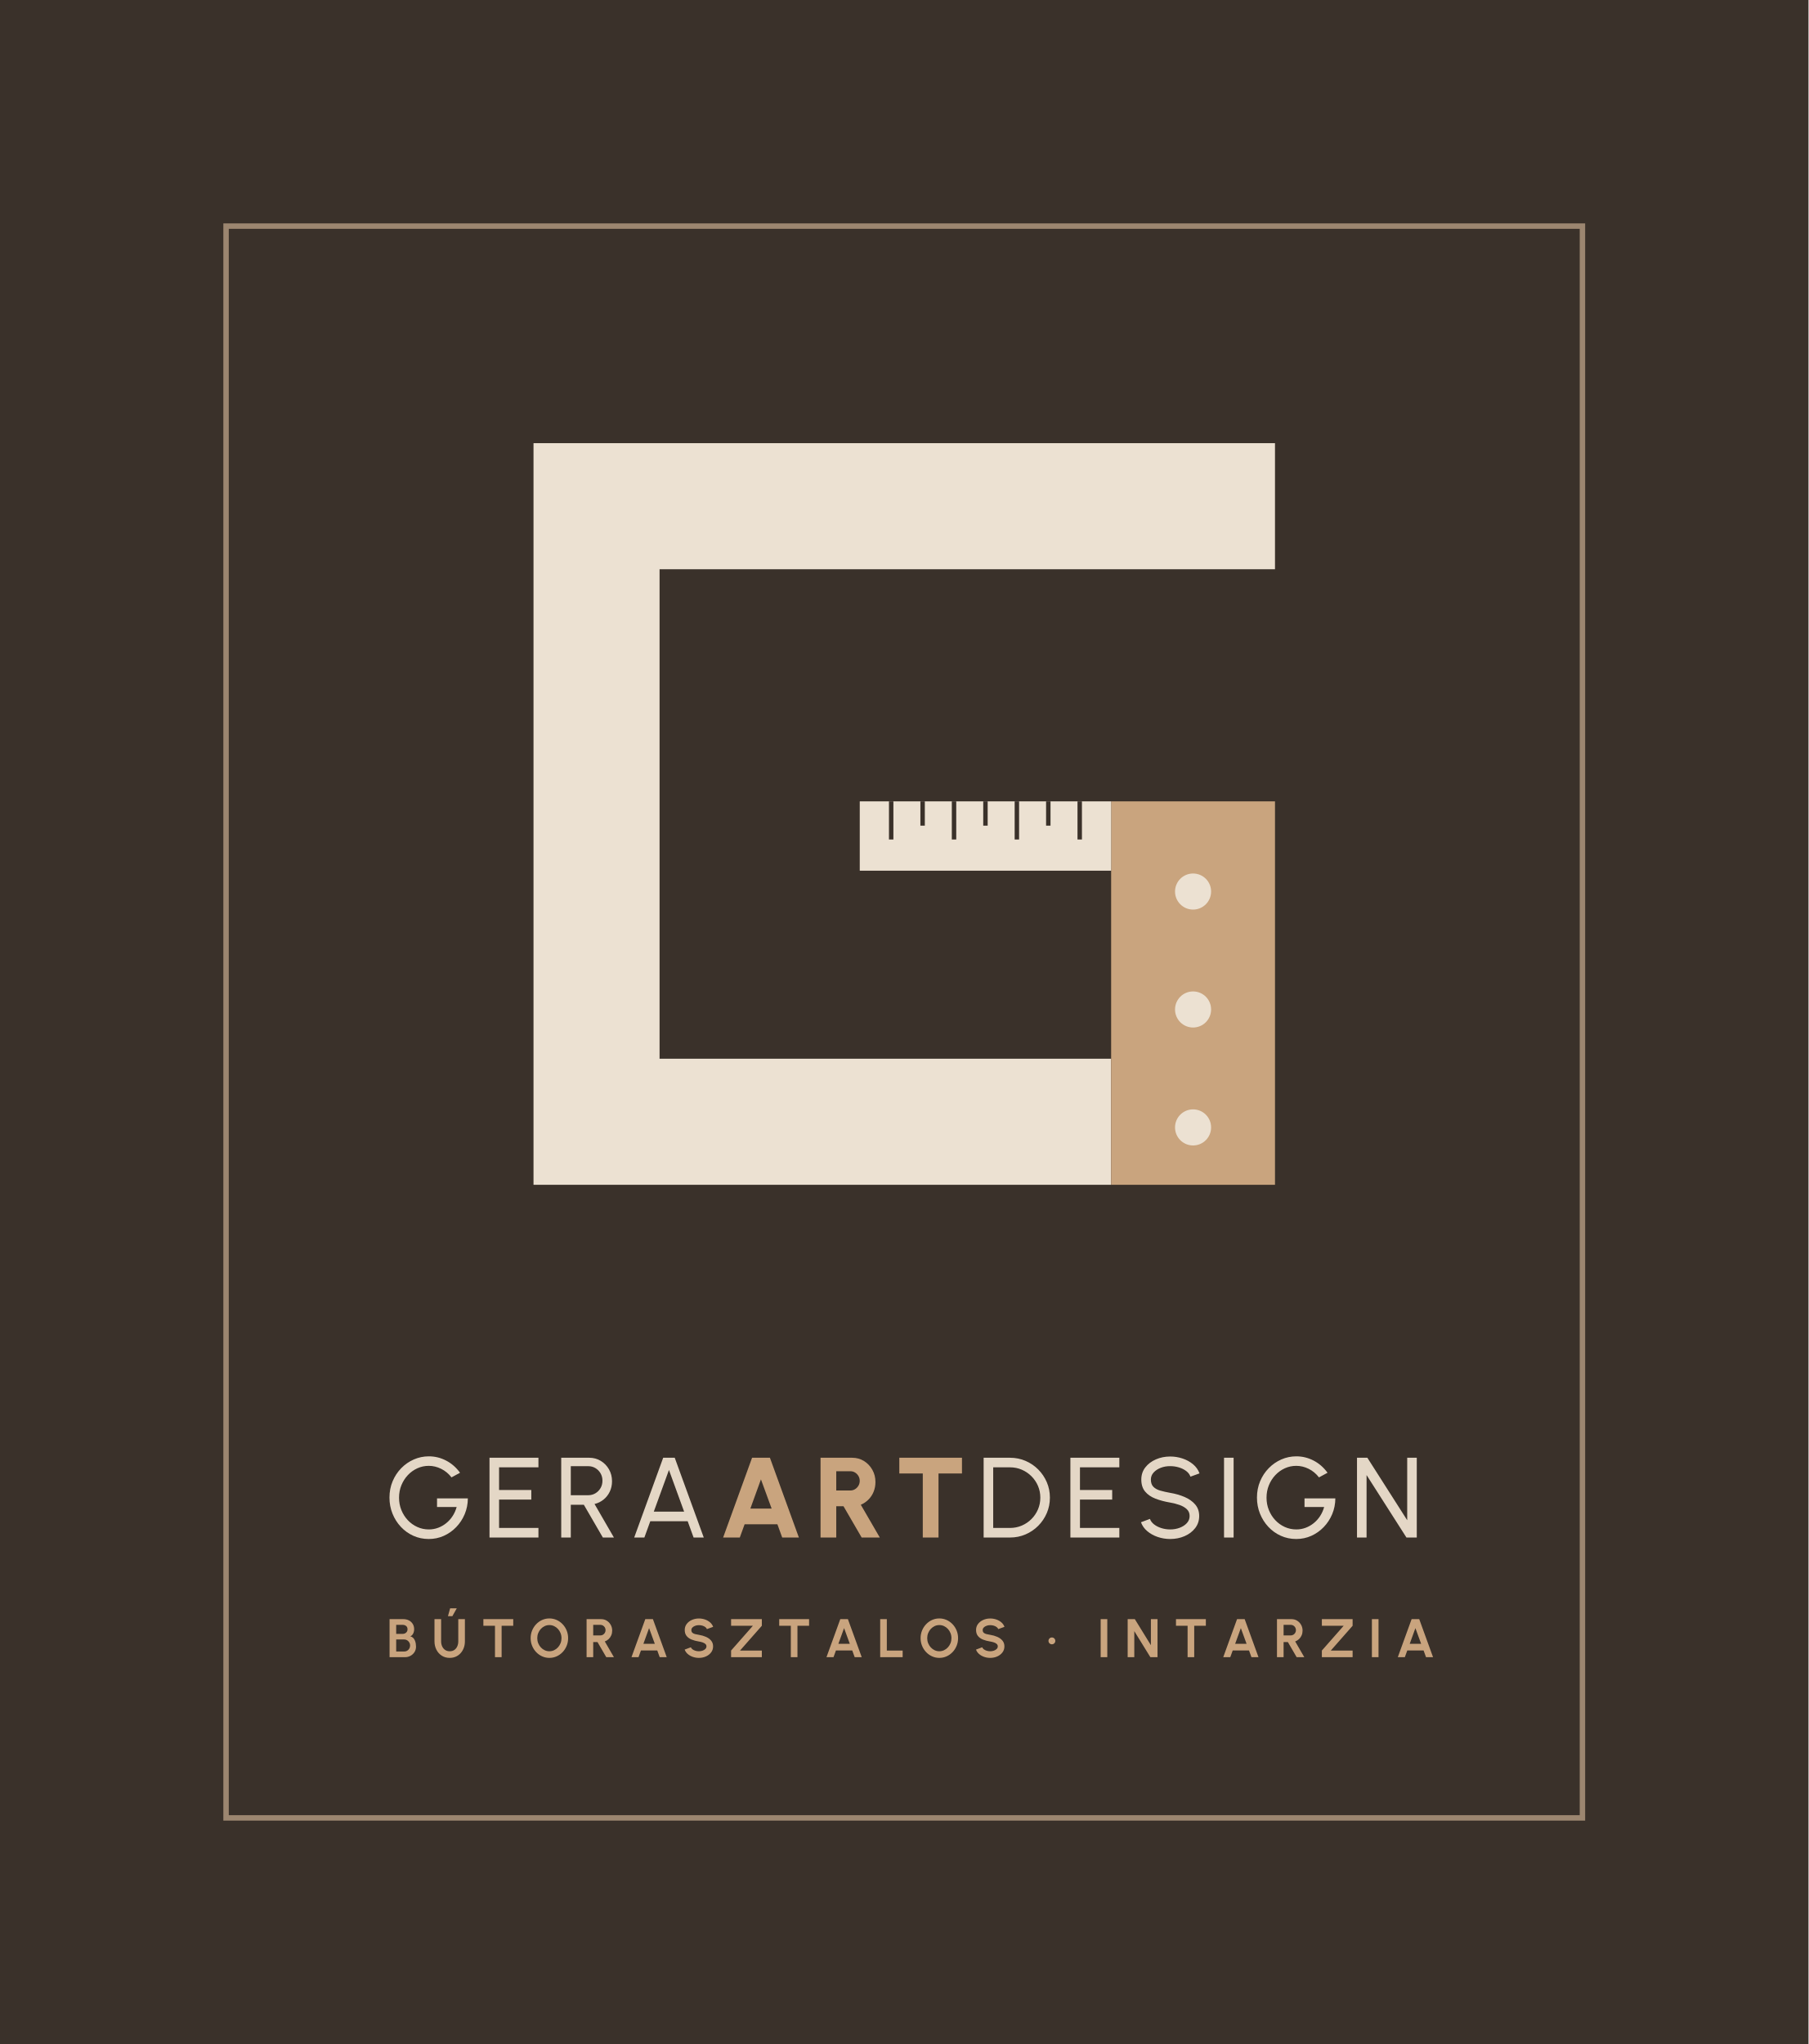
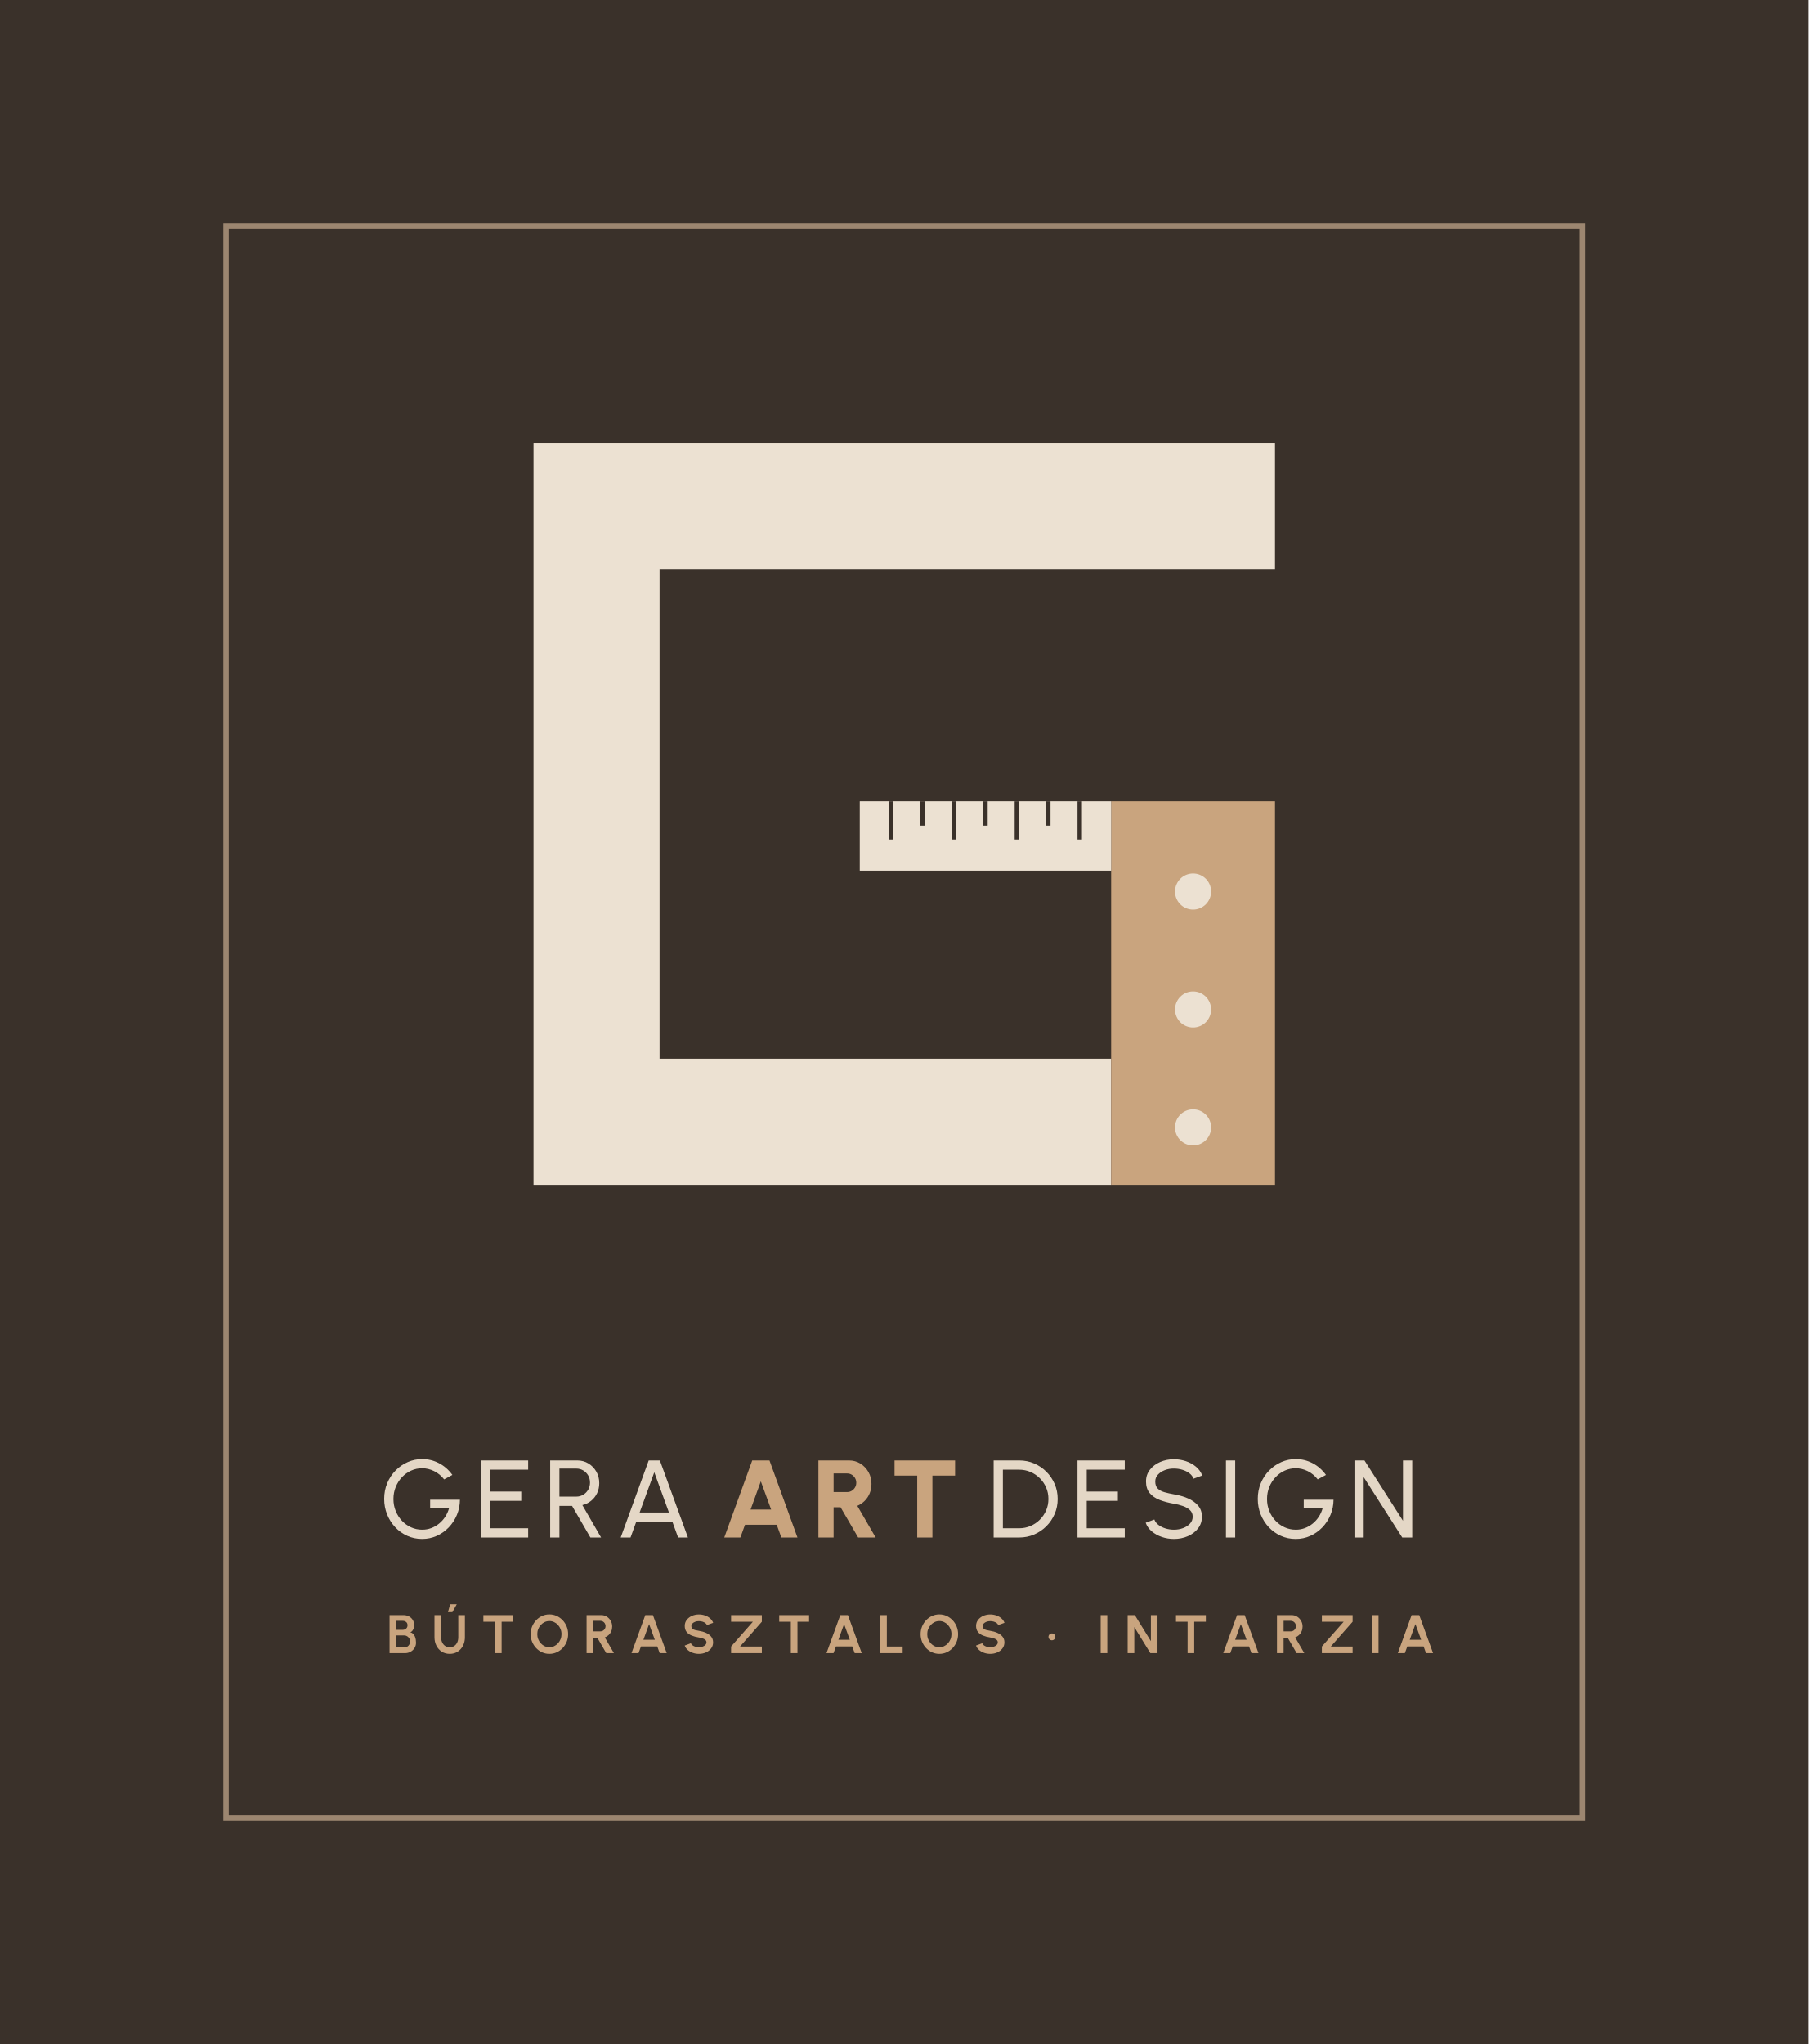
<svg xmlns="http://www.w3.org/2000/svg" viewBox="-40 -40 400 452" width="400" height="452">
  <rect x="-40" y="-40" width="400" height="452" fill="#3A312A" />
  <rect x="10" y="10" width="300" height="352" fill="none" stroke="#9C8670" stroke-width="1.2" />
  <path d="M242 71.94H91.94V208.06H205.76" fill="none" stroke="#ECE1D2" stroke-width="27.88" />
  <rect x="205.76" y="137.21" width="36.24" height="84.79" fill="#C9A47E" />
  <circle cx="223.88" cy="157.15" r="3.99" fill="#ECE1D2" />
  <circle cx="223.88" cy="183.23" r="3.99" fill="#ECE1D2" />
  <circle cx="223.88" cy="209.31" r="3.99" fill="#ECE1D2" />
  <rect x="150.16" y="137.21" width="55.6" height="15.33" fill="#ECE1D2" />
  <path d="M157.11 137.21v8.43" stroke="#3A312A" stroke-width="0.98" />
  <path d="M164.06 137.21v5.37" stroke="#3A312A" stroke-width="0.98" />
  <path d="M171.01 137.21v8.43" stroke="#3A312A" stroke-width="0.98" />
  <path d="M177.96 137.21v5.37" stroke="#3A312A" stroke-width="0.98" />
  <path d="M184.91 137.21v8.43" stroke="#3A312A" stroke-width="0.98" />
  <path d="M191.86 137.21v5.37" stroke="#3A312A" stroke-width="0.98" />
  <path d="M198.81 137.21v8.43" stroke="#3A312A" stroke-width="0.98" />
-   <path d="M54.821 300.328Q53 300.328 51.419 299.615Q49.837 298.902 48.655 297.635Q47.473 296.369 46.808 294.711Q46.142 293.053 46.142 291.165Q46.142 289.22 46.84 287.557Q47.539 285.894 48.754 284.657Q49.969 283.42 51.538 282.734Q53.106 282.047 54.855 282.047Q56.851 282.047 58.655 282.977Q60.46 283.907 61.751 285.676L59.861 286.701Q58.895 285.457 57.565 284.803Q56.236 284.149 54.836 284.149Q53.496 284.149 52.307 284.691Q51.119 285.232 50.207 286.2Q49.296 287.167 48.777 288.443Q48.259 289.72 48.259 291.199Q48.259 292.651 48.773 293.923Q49.287 295.194 50.191 296.158Q51.095 297.122 52.291 297.666Q53.487 298.211 54.851 298.211Q55.929 298.211 56.908 297.845Q57.887 297.48 58.709 296.812Q59.531 296.143 60.119 295.236Q60.707 294.329 61.004 293.245H56.661V291.352H63.479Q63.466 293.205 62.783 294.831Q62.1 296.456 60.908 297.693Q59.716 298.93 58.16 299.629Q56.605 300.328 54.821 300.328ZM68.267 300.0V282.36H79.09V284.477H70.384V289.492H77.512V291.609H70.384V297.883H79.09V300.0ZM84.13 300.0V282.36H90.325Q91.742 282.36 92.883 283.055Q94.024 283.749 94.695 284.926Q95.366 286.102 95.366 287.555Q95.366 288.825 94.863 289.869Q94.36 290.913 93.484 291.616Q92.608 292.319 91.497 292.585L95.784 300.0H93.337L89.137 292.761H86.247V300.0ZM86.247 290.644H90.121Q90.978 290.644 91.69 290.22Q92.402 289.795 92.826 289.07Q93.249 288.346 93.249 287.434Q93.249 286.523 92.826 285.798Q92.402 285.073 91.69 284.649Q90.978 284.224 90.121 284.224H86.247ZM106.682 282.36H109.236L115.657 300.0H113.407L112.098 296.396H103.83L102.521 300.0H100.271ZM104.603 294.28H111.315L107.957 285.065Z" fill="#E4D7C6" />
-   <path d="M126.342 282.36H130.29L136.695 300.0H133.007L131.945 297.077H124.689L123.626 300.0H119.939ZM125.963 293.599H130.668L128.305 287.141ZM141.485 300.0V282.36H148.487Q149.93 282.36 151.096 283.084Q152.262 283.809 152.946 285.028Q153.63 286.247 153.63 287.717Q153.63 288.876 153.229 289.864Q152.829 290.853 152.097 291.594Q151.366 292.336 150.391 292.755L154.593 300.0H150.581L146.56 293.076H144.962V300.0ZM144.962 289.598H148.079Q148.647 289.598 149.117 289.31Q149.586 289.021 149.869 288.539Q150.153 288.057 150.153 287.468Q150.153 286.88 149.869 286.398Q149.586 285.915 149.117 285.627Q148.647 285.338 148.079 285.338H144.962ZM172.768 282.36V285.838H167.577V300.0H164.099V285.838H158.91V282.36Z" fill="#C9A47E" />
-   <path d="M177.558 300.0V282.36H183.394Q185.221 282.36 186.82 283.047Q188.419 283.734 189.63 284.95Q190.84 286.165 191.527 287.759Q192.214 289.353 192.214 291.18Q192.214 293.007 191.527 294.601Q190.84 296.195 189.63 297.411Q188.419 298.627 186.82 299.313Q185.221 300.0 183.394 300.0ZM179.675 297.883H183.394Q184.778 297.883 185.992 297.363Q187.206 296.842 188.13 295.921Q189.054 294.999 189.575 293.784Q190.097 292.569 190.097 291.18Q190.097 289.791 189.575 288.577Q189.054 287.364 188.126 286.441Q187.198 285.518 185.989 284.998Q184.78 284.477 183.394 284.477H179.675ZM196.747 300.0V282.36H207.571V284.477H198.864V289.492H205.992V291.609H198.864V297.883H207.571V300.0ZM218.822 300.328Q217.398 300.328 216.074 299.881Q214.749 299.435 213.76 298.603Q212.77 297.772 212.358 296.621L214.342 295.882Q214.593 296.591 215.277 297.113Q215.961 297.635 216.894 297.923Q217.827 298.211 218.822 298.211Q219.953 298.211 220.932 297.84Q221.912 297.468 222.515 296.802Q223.118 296.136 223.118 295.235Q223.118 294.321 222.491 293.73Q221.864 293.14 220.878 292.797Q219.892 292.454 218.822 292.27Q217.001 291.961 215.555 291.403Q214.11 290.845 213.271 289.832Q212.431 288.82 212.431 287.177Q212.431 285.631 213.322 284.488Q214.213 283.346 215.671 282.715Q217.129 282.085 218.822 282.085Q220.216 282.085 221.536 282.521Q222.856 282.957 223.861 283.789Q224.866 284.621 225.307 285.817L223.303 286.541Q223.052 285.822 222.368 285.301Q221.684 284.78 220.756 284.498Q219.829 284.216 218.822 284.216Q217.707 284.204 216.733 284.581Q215.758 284.959 215.153 285.625Q214.548 286.291 214.548 287.177Q214.548 288.232 215.112 288.794Q215.677 289.357 216.645 289.631Q217.613 289.904 218.822 290.122Q220.533 290.407 221.995 291.03Q223.457 291.654 224.346 292.689Q225.234 293.724 225.234 295.235Q225.234 296.771 224.345 297.919Q223.455 299.066 221.998 299.697Q220.541 300.328 218.822 300.328ZM230.729 300.0V282.36H232.846V300.0ZM246.691 300.328Q244.87 300.328 243.288 299.615Q241.707 298.902 240.525 297.635Q239.343 296.369 238.677 294.711Q238.012 293.053 238.012 291.165Q238.012 289.22 238.71 287.557Q239.409 285.894 240.624 284.657Q241.839 283.42 243.407 282.734Q244.976 282.047 246.725 282.047Q248.72 282.047 250.525 282.977Q252.33 283.907 253.621 285.676L251.73 286.701Q250.764 285.457 249.435 284.803Q248.106 284.149 246.705 284.149Q245.365 284.149 244.177 284.691Q242.988 285.232 242.077 286.2Q241.166 287.167 240.647 288.443Q240.128 289.72 240.128 291.199Q240.128 292.651 240.643 293.923Q241.157 295.194 242.061 296.158Q242.965 297.122 244.161 297.666Q245.357 298.211 246.72 298.211Q247.799 298.211 248.778 297.845Q249.756 297.48 250.579 296.812Q251.401 296.143 251.989 295.236Q252.577 294.329 252.874 293.245H248.53V291.352H255.349Q255.335 293.205 254.652 294.831Q253.969 296.456 252.777 297.693Q251.586 298.93 250.03 299.629Q248.474 300.328 246.691 300.328ZM260.137 300.0V282.36H262.431L271.242 296.175V282.36H273.359V300.0H271.075L262.254 286.185V300.0Z" fill="#E4D7C6" />
-   <path d="M46.163 326.46V318.049H49.227Q49.89 318.049 50.429 318.322Q50.968 318.595 51.285 319.102Q51.601 319.608 51.601 320.303Q51.601 320.609 51.51 320.921Q51.419 321.232 51.232 321.481Q51.045 321.73 50.751 321.849Q51.143 321.945 51.39 322.2Q51.637 322.455 51.774 322.792Q51.911 323.129 51.963 323.482Q52.015 323.834 52.015 324.137Q52.015 324.799 51.684 325.324Q51.353 325.849 50.797 326.154Q50.242 326.46 49.568 326.46ZM47.628 325.205H49.42Q49.776 325.205 50.067 325.029Q50.359 324.854 50.533 324.547Q50.707 324.24 50.707 323.851Q50.707 323.516 50.533 323.216Q50.359 322.916 50.067 322.73Q49.776 322.543 49.42 322.543H47.628ZM47.628 321.308H49.061Q49.503 321.308 49.82 321.031Q50.136 320.754 50.136 320.293Q50.136 319.807 49.82 319.559Q49.503 319.312 49.061 319.312H47.628ZM59.466 326.616Q58.457 326.616 57.699 326.123Q56.941 325.631 56.52 324.799Q56.099 323.966 56.099 322.951V318.049H57.565V322.951Q57.565 323.552 57.789 324.053Q58.012 324.553 58.438 324.851Q58.863 325.15 59.466 325.15Q60.08 325.15 60.502 324.852Q60.925 324.555 61.142 324.054Q61.36 323.554 61.36 322.951V318.049H62.826V322.951Q62.826 323.714 62.587 324.378Q62.348 325.042 61.903 325.546Q61.458 326.051 60.841 326.333Q60.223 326.616 59.466 326.616ZM59.079 317.388 59.559 315.658H61.025L60.057 317.388ZM73.518 318.049V319.515H70.947V326.46H69.481V319.515H66.912V318.049ZM81.51 326.616Q80.657 326.616 79.906 326.276Q79.155 325.937 78.585 325.336Q78.014 324.735 77.69 323.945Q77.365 323.155 77.365 322.254Q77.365 321.353 77.69 320.563Q78.014 319.773 78.585 319.173Q79.155 318.572 79.906 318.232Q80.657 317.893 81.51 317.893Q82.369 317.893 83.12 318.232Q83.871 318.572 84.442 319.173Q85.013 319.773 85.334 320.563Q85.655 321.353 85.655 322.254Q85.655 323.155 85.334 323.945Q85.013 324.735 84.442 325.336Q83.871 325.937 83.12 326.276Q82.369 326.616 81.51 326.616ZM81.51 325.15Q82.064 325.15 82.549 324.921Q83.033 324.693 83.403 324.294Q83.773 323.895 83.981 323.372Q84.19 322.848 84.19 322.254Q84.19 321.658 83.98 321.134Q83.771 320.609 83.401 320.212Q83.031 319.814 82.547 319.586Q82.062 319.359 81.51 319.359Q80.956 319.359 80.472 319.587Q79.987 319.816 79.617 320.215Q79.248 320.613 79.039 321.137Q78.831 321.661 78.831 322.254Q78.831 322.852 79.04 323.376Q79.25 323.899 79.62 324.298Q79.989 324.697 80.474 324.923Q80.958 325.15 81.51 325.15ZM89.74 326.46V318.049H92.965Q93.649 318.049 94.202 318.39Q94.754 318.731 95.078 319.307Q95.403 319.882 95.403 320.58Q95.403 321.148 95.197 321.628Q94.992 322.107 94.623 322.455Q94.253 322.803 93.769 322.981L95.785 326.46H94.093L92.151 323.114H91.206V326.46ZM91.206 321.648H92.799Q93.111 321.648 93.369 321.491Q93.627 321.334 93.782 321.07Q93.937 320.806 93.937 320.48Q93.937 320.154 93.782 319.889Q93.627 319.625 93.369 319.468Q93.111 319.312 92.799 319.312H91.206ZM102.724 318.049H104.41L107.466 326.46H105.911L105.37 324.97H101.767L101.226 326.46H99.671ZM102.304 323.504H104.831L103.563 320.035ZM114.581 326.616Q113.884 326.616 113.243 326.396Q112.602 326.176 112.121 325.764Q111.641 325.352 111.433 324.78L112.81 324.271Q112.895 324.514 113.153 324.713Q113.41 324.912 113.782 325.031Q114.154 325.15 114.581 325.15Q115.017 325.15 115.398 325.014Q115.78 324.879 116.016 324.637Q116.252 324.395 116.252 324.071Q116.252 323.741 116.006 323.526Q115.76 323.311 115.375 323.185Q114.991 323.058 114.581 322.994Q113.687 322.855 112.977 322.568Q112.268 322.28 111.858 321.767Q111.448 321.255 111.448 320.449Q111.448 319.683 111.884 319.111Q112.32 318.539 113.035 318.221Q113.75 317.904 114.581 317.904Q115.271 317.904 115.913 318.121Q116.555 318.339 117.039 318.753Q117.522 319.167 117.733 319.751L116.352 320.251Q116.266 320.005 116.009 319.808Q115.751 319.611 115.38 319.495Q115.009 319.379 114.581 319.379Q114.154 319.373 113.774 319.512Q113.394 319.65 113.154 319.892Q112.914 320.134 112.914 320.449Q112.914 320.849 113.139 321.054Q113.363 321.26 113.741 321.353Q114.118 321.446 114.581 321.521Q115.425 321.652 116.139 321.965Q116.853 322.278 117.286 322.798Q117.718 323.319 117.718 324.071Q117.718 324.835 117.284 325.407Q116.849 325.98 116.136 326.298Q115.423 326.616 114.581 326.616ZM121.7 326.46V324.994L126.522 319.515H121.7V318.049H128.5V319.515L123.678 324.994H128.5V326.46ZM138.951 318.049V319.515H136.38V326.46H134.914V319.515H132.345V318.049ZM145.852 318.049H147.537L150.593 326.46H149.038L148.497 324.97H144.894L144.353 326.46H142.798ZM145.431 323.504H147.958L146.691 320.035ZM154.68 326.46V318.049H156.146V324.994H159.646V326.46ZM167.759 326.616Q166.906 326.616 166.155 326.276Q165.404 325.937 164.833 325.336Q164.262 324.735 163.938 323.945Q163.613 323.155 163.613 322.254Q163.613 321.353 163.938 320.563Q164.262 319.773 164.833 319.173Q165.404 318.572 166.155 318.232Q166.906 317.893 167.759 317.893Q168.618 317.893 169.369 318.232Q170.119 318.572 170.69 319.173Q171.261 319.773 171.582 320.563Q171.904 321.353 171.904 322.254Q171.904 323.155 171.582 323.945Q171.261 324.735 170.69 325.336Q170.119 325.937 169.369 326.276Q168.618 326.616 167.759 326.616ZM167.759 325.15Q168.313 325.15 168.797 324.921Q169.282 324.693 169.651 324.294Q170.021 323.895 170.229 323.372Q170.438 322.848 170.438 322.254Q170.438 321.658 170.228 321.134Q170.019 320.609 169.649 320.212Q169.28 319.814 168.795 319.586Q168.311 319.359 167.759 319.359Q167.204 319.359 166.72 319.587Q166.235 319.816 165.866 320.215Q165.496 320.613 165.288 321.137Q165.079 321.661 165.079 322.254Q165.079 322.852 165.289 323.376Q165.498 323.899 165.868 324.298Q166.238 324.697 166.722 324.923Q167.206 325.15 167.759 325.15ZM179.016 326.616Q178.32 326.616 177.678 326.396Q177.037 326.176 176.557 325.764Q176.076 325.352 175.869 324.78L177.245 324.271Q177.33 324.514 177.588 324.713Q177.846 324.912 178.218 325.031Q178.59 325.15 179.016 325.15Q179.452 325.15 179.834 325.014Q180.215 324.879 180.451 324.637Q180.687 324.395 180.687 324.071Q180.687 323.741 180.441 323.526Q180.195 323.311 179.811 323.185Q179.426 323.058 179.016 322.994Q178.122 322.855 177.413 322.568Q176.704 322.28 176.293 321.767Q175.883 321.255 175.883 320.449Q175.883 319.683 176.319 319.111Q176.756 318.539 177.471 318.221Q178.186 317.904 179.016 317.904Q179.706 317.904 180.348 318.121Q180.991 318.339 181.474 318.753Q181.958 319.167 182.168 319.751L180.787 320.251Q180.702 320.005 180.444 319.808Q180.186 319.611 179.815 319.495Q179.444 319.379 179.016 319.379Q178.59 319.373 178.21 319.512Q177.829 319.65 177.589 319.892Q177.349 320.134 177.349 320.449Q177.349 320.849 177.574 321.054Q177.799 321.26 178.176 321.353Q178.554 321.446 179.016 321.521Q179.86 321.652 180.574 321.965Q181.289 322.278 181.721 322.798Q182.153 323.319 182.153 324.071Q182.153 324.835 181.719 325.407Q181.285 325.98 180.572 326.298Q179.858 326.616 179.016 326.616ZM192.654 323.609Q192.339 323.609 192.121 323.39Q191.902 323.171 191.902 322.853Q191.902 322.544 192.121 322.322Q192.339 322.101 192.654 322.101Q192.968 322.101 193.189 322.322Q193.41 322.544 193.41 322.853Q193.41 323.171 193.189 323.39Q192.968 323.609 192.654 323.609ZM203.443 326.46V318.049H204.908V326.46ZM209.414 326.46V318.049H210.999L214.552 323.811V318.049H216.018V326.46H214.435L210.88 320.698V326.46ZM226.707 318.049V319.515H224.136V326.46H222.67V319.515H220.101V318.049ZM233.608 318.049H235.294L238.35 326.46H236.794L236.253 324.97H232.651L232.109 326.46H230.554ZM233.187 323.504H235.714L234.447 320.035ZM242.437 326.46V318.049H245.661Q246.346 318.049 246.898 318.39Q247.45 318.731 247.775 319.307Q248.099 319.882 248.099 320.58Q248.099 321.148 247.893 321.628Q247.688 322.107 247.319 322.455Q246.95 322.803 246.466 322.981L248.481 326.46H246.789L244.847 323.114H243.902V326.46ZM243.902 321.648H245.495Q245.807 321.648 246.065 321.491Q246.323 321.334 246.478 321.07Q246.633 320.806 246.633 320.48Q246.633 320.154 246.478 319.889Q246.323 319.625 246.065 319.468Q245.807 319.312 245.495 319.312H243.902ZM252.367 326.46V324.994L257.189 319.515H252.367V318.049H259.167V319.515L254.345 324.994H259.167V326.46ZM263.433 326.46V318.049H264.898V326.46ZM272.217 318.049H273.903L276.959 326.46H275.404L274.863 324.97H271.26L270.719 326.46H269.164ZM271.797 323.504H274.324L273.056 320.035Z" fill="#C9A47E" />
+   <path d="M53.362 300.317Q51.602 300.317 50.074 299.628Q48.546 298.939 47.403 297.715Q46.261 296.491 45.617 294.889Q44.974 293.286 44.974 291.462Q44.974 289.582 45.649 287.975Q46.324 286.367 47.498 285.172Q48.673 283.977 50.189 283.314Q51.705 282.651 53.395 282.651Q55.323 282.651 57.067 283.549Q58.811 284.447 60.059 286.157L58.232 287.147Q57.298 285.945 56.014 285.314Q54.729 284.682 53.376 284.682Q52.081 284.682 50.932 285.205Q49.784 285.728 48.903 286.663Q48.022 287.598 47.521 288.832Q47.02 290.065 47.02 291.495Q47.02 292.898 47.517 294.127Q48.014 295.356 48.887 296.287Q49.761 297.218 50.917 297.745Q52.072 298.271 53.39 298.271Q54.433 298.271 55.378 297.918Q56.324 297.565 57.119 296.919Q57.914 296.273 58.482 295.396Q59.05 294.519 59.337 293.472H55.139V291.642H61.729Q61.716 293.433 61.056 295.004Q60.396 296.575 59.244 297.771Q58.092 298.966 56.589 299.641Q55.086 300.317 53.362 300.317ZM66.356 300.0V282.953H76.816V284.998H68.402V289.845H75.29V291.89H68.402V297.954H76.816V300.0ZM81.686 300.0V282.953H87.673Q89.043 282.953 90.145 283.624Q91.247 284.295 91.896 285.432Q92.545 286.569 92.545 287.974Q92.545 289.2 92.059 290.209Q91.573 291.218 90.726 291.897Q89.88 292.577 88.806 292.834L92.949 300.0H90.584L86.525 293.004H83.732V300.0ZM83.732 290.959H87.475Q88.304 290.959 88.992 290.548Q89.68 290.138 90.09 289.438Q90.499 288.737 90.499 287.856Q90.499 286.975 90.09 286.275Q89.68 285.575 88.992 285.164Q88.304 284.754 87.475 284.754H83.732ZM103.48 282.953H105.949L112.154 300.0H109.98L108.714 296.517H100.724L99.459 300.0H97.285ZM101.471 294.472H107.958L104.712 285.567Z" fill="#E4D7C6" />
+   <path d="M126.376 282.953H130.192L136.382 300.0H132.818L131.791 297.175H124.779L123.752 300.0H120.189ZM126.011 293.814H130.558L128.274 287.573ZM141.011 300.0V282.953H147.778Q149.173 282.953 150.3 283.653Q151.426 284.353 152.087 285.531Q152.748 286.709 152.748 288.13Q152.748 289.249 152.361 290.205Q151.974 291.16 151.267 291.877Q150.56 292.593 149.618 292.998L153.678 300.0H149.802L145.915 293.308H144.371V300.0ZM144.371 289.948H147.383Q147.932 289.948 148.386 289.669Q148.84 289.39 149.114 288.924Q149.388 288.458 149.388 287.889Q149.388 287.321 149.114 286.854Q148.84 286.388 148.386 286.11Q147.932 285.831 147.383 285.831H144.371ZM171.243 282.953V286.313H166.226V300.0H162.866V286.313H157.851V282.953Z" fill="#C9A47E" />
+   <path d="M179.769 300.0V282.953H185.409Q187.174 282.953 188.719 283.616Q190.265 284.28 191.435 285.455Q192.605 286.63 193.268 288.17Q193.932 289.711 193.932 291.476Q193.932 293.242 193.268 294.782Q192.605 296.323 191.435 297.498Q190.265 298.673 188.719 299.336Q187.174 300.0 185.409 300.0ZM181.814 297.954H185.409Q186.746 297.954 187.919 297.451Q189.093 296.948 189.985 296.058Q190.878 295.167 191.382 293.993Q191.886 292.819 191.886 291.476Q191.886 290.134 191.382 288.961Q190.878 287.788 189.981 286.896Q189.085 286.005 187.917 285.502Q186.749 284.998 185.409 284.998H181.814ZM198.314 300.0V282.953H208.773V284.998H200.359V289.845H207.248V291.89H200.359V297.954H208.773V300.0ZM219.647 300.317Q218.271 300.317 216.991 299.885Q215.711 299.454 214.755 298.65Q213.798 297.847 213.4 296.734L215.317 296.02Q215.559 296.705 216.221 297.21Q216.882 297.714 217.783 297.993Q218.685 298.271 219.647 298.271Q220.739 298.271 221.686 297.912Q222.633 297.553 223.216 296.91Q223.798 296.266 223.798 295.395Q223.798 294.512 223.192 293.941Q222.586 293.37 221.633 293.039Q220.681 292.707 219.647 292.529Q217.887 292.231 216.49 291.692Q215.093 291.152 214.282 290.174Q213.471 289.196 213.471 287.608Q213.471 286.113 214.332 285.009Q215.192 283.905 216.602 283.296Q218.011 282.686 219.647 282.686Q220.994 282.686 222.27 283.108Q223.546 283.529 224.517 284.334Q225.488 285.138 225.914 286.293L223.977 286.993Q223.735 286.298 223.074 285.795Q222.412 285.291 221.516 285.019Q220.619 284.746 219.647 284.746Q218.569 284.734 217.628 285.099Q216.686 285.464 216.101 286.108Q215.516 286.751 215.516 287.608Q215.516 288.627 216.062 289.171Q216.607 289.714 217.543 289.979Q218.478 290.244 219.647 290.454Q221.3 290.729 222.713 291.332Q224.126 291.934 224.985 292.934Q225.844 293.935 225.844 295.395Q225.844 296.88 224.984 297.989Q224.124 299.098 222.716 299.707Q221.308 300.317 219.647 300.317ZM231.154 300.0V282.953H233.199V300.0ZM246.579 300.317Q244.819 300.317 243.291 299.628Q241.763 298.939 240.621 297.715Q239.478 296.491 238.835 294.889Q238.192 293.286 238.192 291.462Q238.192 289.582 238.867 287.975Q239.542 286.367 240.716 285.172Q241.89 283.977 243.406 283.314Q244.922 282.651 246.612 282.651Q248.541 282.651 250.285 283.549Q252.029 284.447 253.276 286.157L251.45 287.147Q250.516 285.945 249.231 285.314Q247.947 284.682 246.594 284.682Q245.299 284.682 244.15 285.205Q243.001 285.728 242.121 286.663Q241.24 287.598 240.739 288.832Q240.237 290.065 240.237 291.495Q240.237 292.898 240.734 294.127Q241.231 295.356 242.105 296.287Q242.978 297.218 244.134 297.745Q245.29 298.271 246.608 298.271Q247.65 298.271 248.596 297.918Q249.542 297.565 250.337 296.919Q251.132 296.273 251.7 295.396Q252.268 294.519 252.555 293.472H248.357V291.642H254.947Q254.934 293.433 254.274 295.004Q253.613 296.575 252.462 297.771Q251.31 298.966 249.807 299.641Q248.303 300.317 246.579 300.317ZM259.574 300.0V282.953H261.791L270.306 296.304V282.953H272.352V300.0H270.144L261.619 286.649V300.0Z" fill="#E4D7C6" />
+   <path d="M46.163 325.571V317.16H49.227Q49.89 317.16 50.429 317.433Q50.968 317.706 51.285 318.213Q51.601 318.72 51.601 319.414Q51.601 319.72 51.51 320.032Q51.419 320.343 51.232 320.592Q51.045 320.841 50.751 320.96Q51.143 321.057 51.39 321.311Q51.637 321.566 51.774 321.903Q51.911 322.24 51.963 322.593Q52.015 322.945 52.015 323.249Q52.015 323.911 51.684 324.436Q51.353 324.96 50.797 325.266Q50.242 325.571 49.568 325.571ZM47.628 324.316H49.42Q49.776 324.316 50.067 324.141Q50.359 323.965 50.533 323.658Q50.707 323.352 50.707 322.962Q50.707 322.627 50.533 322.327Q50.359 322.028 50.067 321.841Q49.776 321.654 49.42 321.654H47.628ZM47.628 320.419H49.061Q49.503 320.419 49.82 320.142Q50.136 319.865 50.136 319.404Q50.136 318.918 49.82 318.671Q49.503 318.423 49.061 318.423H47.628ZM59.466 325.727Q58.457 325.727 57.699 325.234Q56.941 324.742 56.52 323.91Q56.099 323.078 56.099 322.062V317.16H57.565V322.062Q57.565 322.663 57.789 323.164Q58.012 323.664 58.438 323.963Q58.863 324.261 59.466 324.261Q60.08 324.261 60.502 323.963Q60.925 323.666 61.142 323.166Q61.36 322.665 61.36 322.062V317.16H62.826V322.062Q62.826 322.825 62.587 323.489Q62.348 324.153 61.903 324.658Q61.458 325.162 60.841 325.445Q60.223 325.727 59.466 325.727ZM59.079 316.5 59.559 314.769H61.025L60.057 316.5ZM73.518 317.16V318.626H70.947V325.571H69.481V318.626H66.912V317.16ZM81.51 325.727Q80.657 325.727 79.906 325.388Q79.155 325.048 78.585 324.447Q78.014 323.847 77.69 323.057Q77.365 322.267 77.365 321.366Q77.365 320.464 77.69 319.675Q78.014 318.885 78.585 318.284Q79.155 317.683 79.906 317.344Q80.657 317.004 81.51 317.004Q82.369 317.004 83.12 317.344Q83.871 317.683 84.442 318.284Q85.013 318.885 85.334 319.675Q85.655 320.464 85.655 321.366Q85.655 322.267 85.334 323.057Q85.013 323.847 84.442 324.447Q83.871 325.048 83.12 325.388Q82.369 325.727 81.51 325.727ZM81.51 324.261Q82.064 324.261 82.549 324.033Q83.033 323.804 83.403 323.405Q83.773 323.007 83.981 322.483Q84.19 321.959 84.19 321.366Q84.19 320.77 83.98 320.245Q83.771 319.72 83.401 319.323Q83.031 318.925 82.547 318.698Q82.062 318.47 81.51 318.47Q80.956 318.47 80.472 318.699Q79.987 318.927 79.617 319.326Q79.248 319.725 79.039 320.248Q78.831 320.772 78.831 321.366Q78.831 321.964 79.04 322.487Q79.25 323.011 79.62 323.409Q79.989 323.808 80.474 324.035Q80.958 324.261 81.51 324.261ZM89.74 325.571V317.16H92.965Q93.649 317.16 94.202 317.501Q94.754 317.843 95.078 318.418Q95.403 318.993 95.403 319.692Q95.403 320.26 95.197 320.739Q94.992 321.218 94.623 321.566Q94.253 321.914 93.769 322.092L95.785 325.571H94.093L92.151 322.225H91.206V325.571ZM91.206 320.759H92.799Q93.111 320.759 93.369 320.602Q93.627 320.446 93.782 320.181Q93.937 319.917 93.937 319.591Q93.937 319.265 93.782 319.001Q93.627 318.736 93.369 318.58Q93.111 318.423 92.799 318.423H91.206ZM102.724 317.16H104.41L107.466 325.571H105.911L105.37 324.081H101.767L101.226 325.571H99.671ZM102.304 322.615H104.831L103.563 319.146ZM114.581 325.727Q113.884 325.727 113.243 325.507Q112.602 325.287 112.121 324.875Q111.641 324.463 111.433 323.891L112.81 323.382Q112.895 323.626 113.153 323.825Q113.41 324.024 113.782 324.142Q114.154 324.261 114.581 324.261Q115.017 324.261 115.398 324.126Q115.78 323.99 116.016 323.748Q116.252 323.506 116.252 323.182Q116.252 322.852 116.006 322.637Q115.76 322.423 115.375 322.296Q114.991 322.17 114.581 322.105Q113.687 321.966 112.977 321.679Q112.268 321.391 111.858 320.879Q111.448 320.366 111.448 319.56Q111.448 318.794 111.884 318.222Q112.32 317.65 113.035 317.333Q113.75 317.015 114.581 317.015Q115.271 317.015 115.913 317.233Q116.555 317.451 117.039 317.864Q117.522 318.278 117.733 318.863L116.352 319.362Q116.266 319.116 116.009 318.919Q115.751 318.722 115.38 318.606Q115.009 318.49 114.581 318.49Q114.154 318.484 113.774 318.623Q113.394 318.762 113.154 319.004Q112.914 319.246 112.914 319.56Q112.914 319.96 113.139 320.165Q113.363 320.371 113.741 320.464Q114.118 320.558 114.581 320.633Q115.425 320.763 116.139 321.076Q116.853 321.389 117.286 321.909Q117.718 322.43 117.718 323.182Q117.718 323.946 117.284 324.519Q116.849 325.091 116.136 325.409Q115.423 325.727 114.581 325.727ZM121.7 325.571V324.105L126.522 318.626H121.7V317.16H128.5V318.626L123.678 324.105H128.5V325.571ZM138.951 317.16V318.626H136.38V325.571H134.914V318.626H132.345V317.16ZM145.852 317.16H147.537L150.593 325.571H149.038L148.497 324.081H144.894L144.353 325.571H142.798ZM145.431 322.615H147.958L146.691 319.146ZM154.68 325.571V317.16H156.146V324.105H159.646V325.571ZM167.759 325.727Q166.906 325.727 166.155 325.388Q165.404 325.048 164.833 324.447Q164.262 323.847 163.938 323.057Q163.613 322.267 163.613 321.366Q163.613 320.464 163.938 319.675Q164.262 318.885 164.833 318.284Q165.404 317.683 166.155 317.344Q166.906 317.004 167.759 317.004Q168.618 317.004 169.369 317.344Q170.119 317.683 170.69 318.284Q171.261 318.885 171.582 319.675Q171.904 320.464 171.904 321.366Q171.904 322.267 171.582 323.057Q171.261 323.847 170.69 324.447Q170.119 325.048 169.369 325.388Q168.618 325.727 167.759 325.727ZM167.759 324.261Q168.313 324.261 168.797 324.033Q169.282 323.804 169.651 323.405Q170.021 323.007 170.229 322.483Q170.438 321.959 170.438 321.366Q170.438 320.77 170.228 320.245Q170.019 319.72 169.649 319.323Q169.28 318.925 168.795 318.698Q168.311 318.47 167.759 318.47Q167.204 318.47 166.72 318.699Q166.235 318.927 165.866 319.326Q165.496 319.725 165.288 320.248Q165.079 320.772 165.079 321.366Q165.079 321.964 165.289 322.487Q165.498 323.011 165.868 323.409Q166.238 323.808 166.722 324.035Q167.206 324.261 167.759 324.261ZM179.016 325.727Q178.32 325.727 177.678 325.507Q177.037 325.287 176.557 324.875Q176.076 324.463 175.869 323.891L177.245 323.382Q177.33 323.626 177.588 323.825Q177.846 324.024 178.218 324.142Q178.59 324.261 179.016 324.261Q179.452 324.261 179.834 324.126Q180.215 323.99 180.451 323.748Q180.687 323.506 180.687 323.182Q180.687 322.852 180.441 322.637Q180.195 322.423 179.811 322.296Q179.426 322.17 179.016 322.105Q178.122 321.966 177.413 321.679Q176.704 321.391 176.293 320.879Q175.883 320.366 175.883 319.56Q175.883 318.794 176.319 318.222Q176.756 317.65 177.471 317.333Q178.186 317.015 179.016 317.015Q179.706 317.015 180.348 317.233Q180.991 317.451 181.474 317.864Q181.958 318.278 182.168 318.863L180.787 319.362Q180.702 319.116 180.444 318.919Q180.186 318.722 179.815 318.606Q179.444 318.49 179.016 318.49Q178.59 318.484 178.21 318.623Q177.829 318.762 177.589 319.004Q177.349 319.246 177.349 319.56Q177.349 319.96 177.574 320.165Q177.799 320.371 178.176 320.464Q178.554 320.558 179.016 320.633Q179.86 320.763 180.574 321.076Q181.289 321.389 181.721 321.909Q182.153 322.43 182.153 323.182Q182.153 323.946 181.719 324.519Q181.285 325.091 180.572 325.409Q179.858 325.727 179.016 325.727ZM192.654 322.72Q192.339 322.72 192.121 322.501Q191.902 322.282 191.902 321.964Q191.902 321.655 192.121 321.434Q192.339 321.212 192.654 321.212Q192.968 321.212 193.189 321.434Q193.41 321.655 193.41 321.964Q193.41 322.282 193.189 322.501Q192.968 322.72 192.654 322.72ZM203.443 325.571V317.16H204.908V325.571ZM209.414 325.571V317.16H210.999L214.552 322.922V317.16H216.018V325.571H214.435L210.88 319.809V325.571ZM226.707 317.16V318.626H224.136V325.571H222.67V318.626H220.101V317.16ZM233.608 317.16H235.294L238.35 325.571H236.794L236.253 324.081H232.651L232.109 325.571H230.554ZM233.187 322.615H235.714L234.447 319.146ZM242.437 325.571V317.16H245.661Q246.346 317.16 246.898 317.501Q247.45 317.843 247.775 318.418Q248.099 318.993 248.099 319.692Q248.099 320.26 247.893 320.739Q247.688 321.218 247.319 321.566Q246.95 321.914 246.466 322.092L248.481 325.571H246.789L244.847 322.225H243.902V325.571ZM243.902 320.759H245.495Q245.807 320.759 246.065 320.602Q246.323 320.446 246.478 320.181Q246.633 319.917 246.633 319.591Q246.633 319.265 246.478 319.001Q246.323 318.736 246.065 318.58Q245.807 318.423 245.495 318.423H243.902ZM252.367 325.571V324.105L257.189 318.626H252.367V317.16H259.167V318.626L254.345 324.105H259.167V325.571ZM263.433 325.571V317.16H264.898V325.571ZM272.217 317.16H273.903L276.959 325.571H275.404L274.863 324.081H271.26L270.719 325.571H269.164ZM271.797 322.615H274.324L273.056 319.146Z" fill="#C9A47E" />
</svg>
